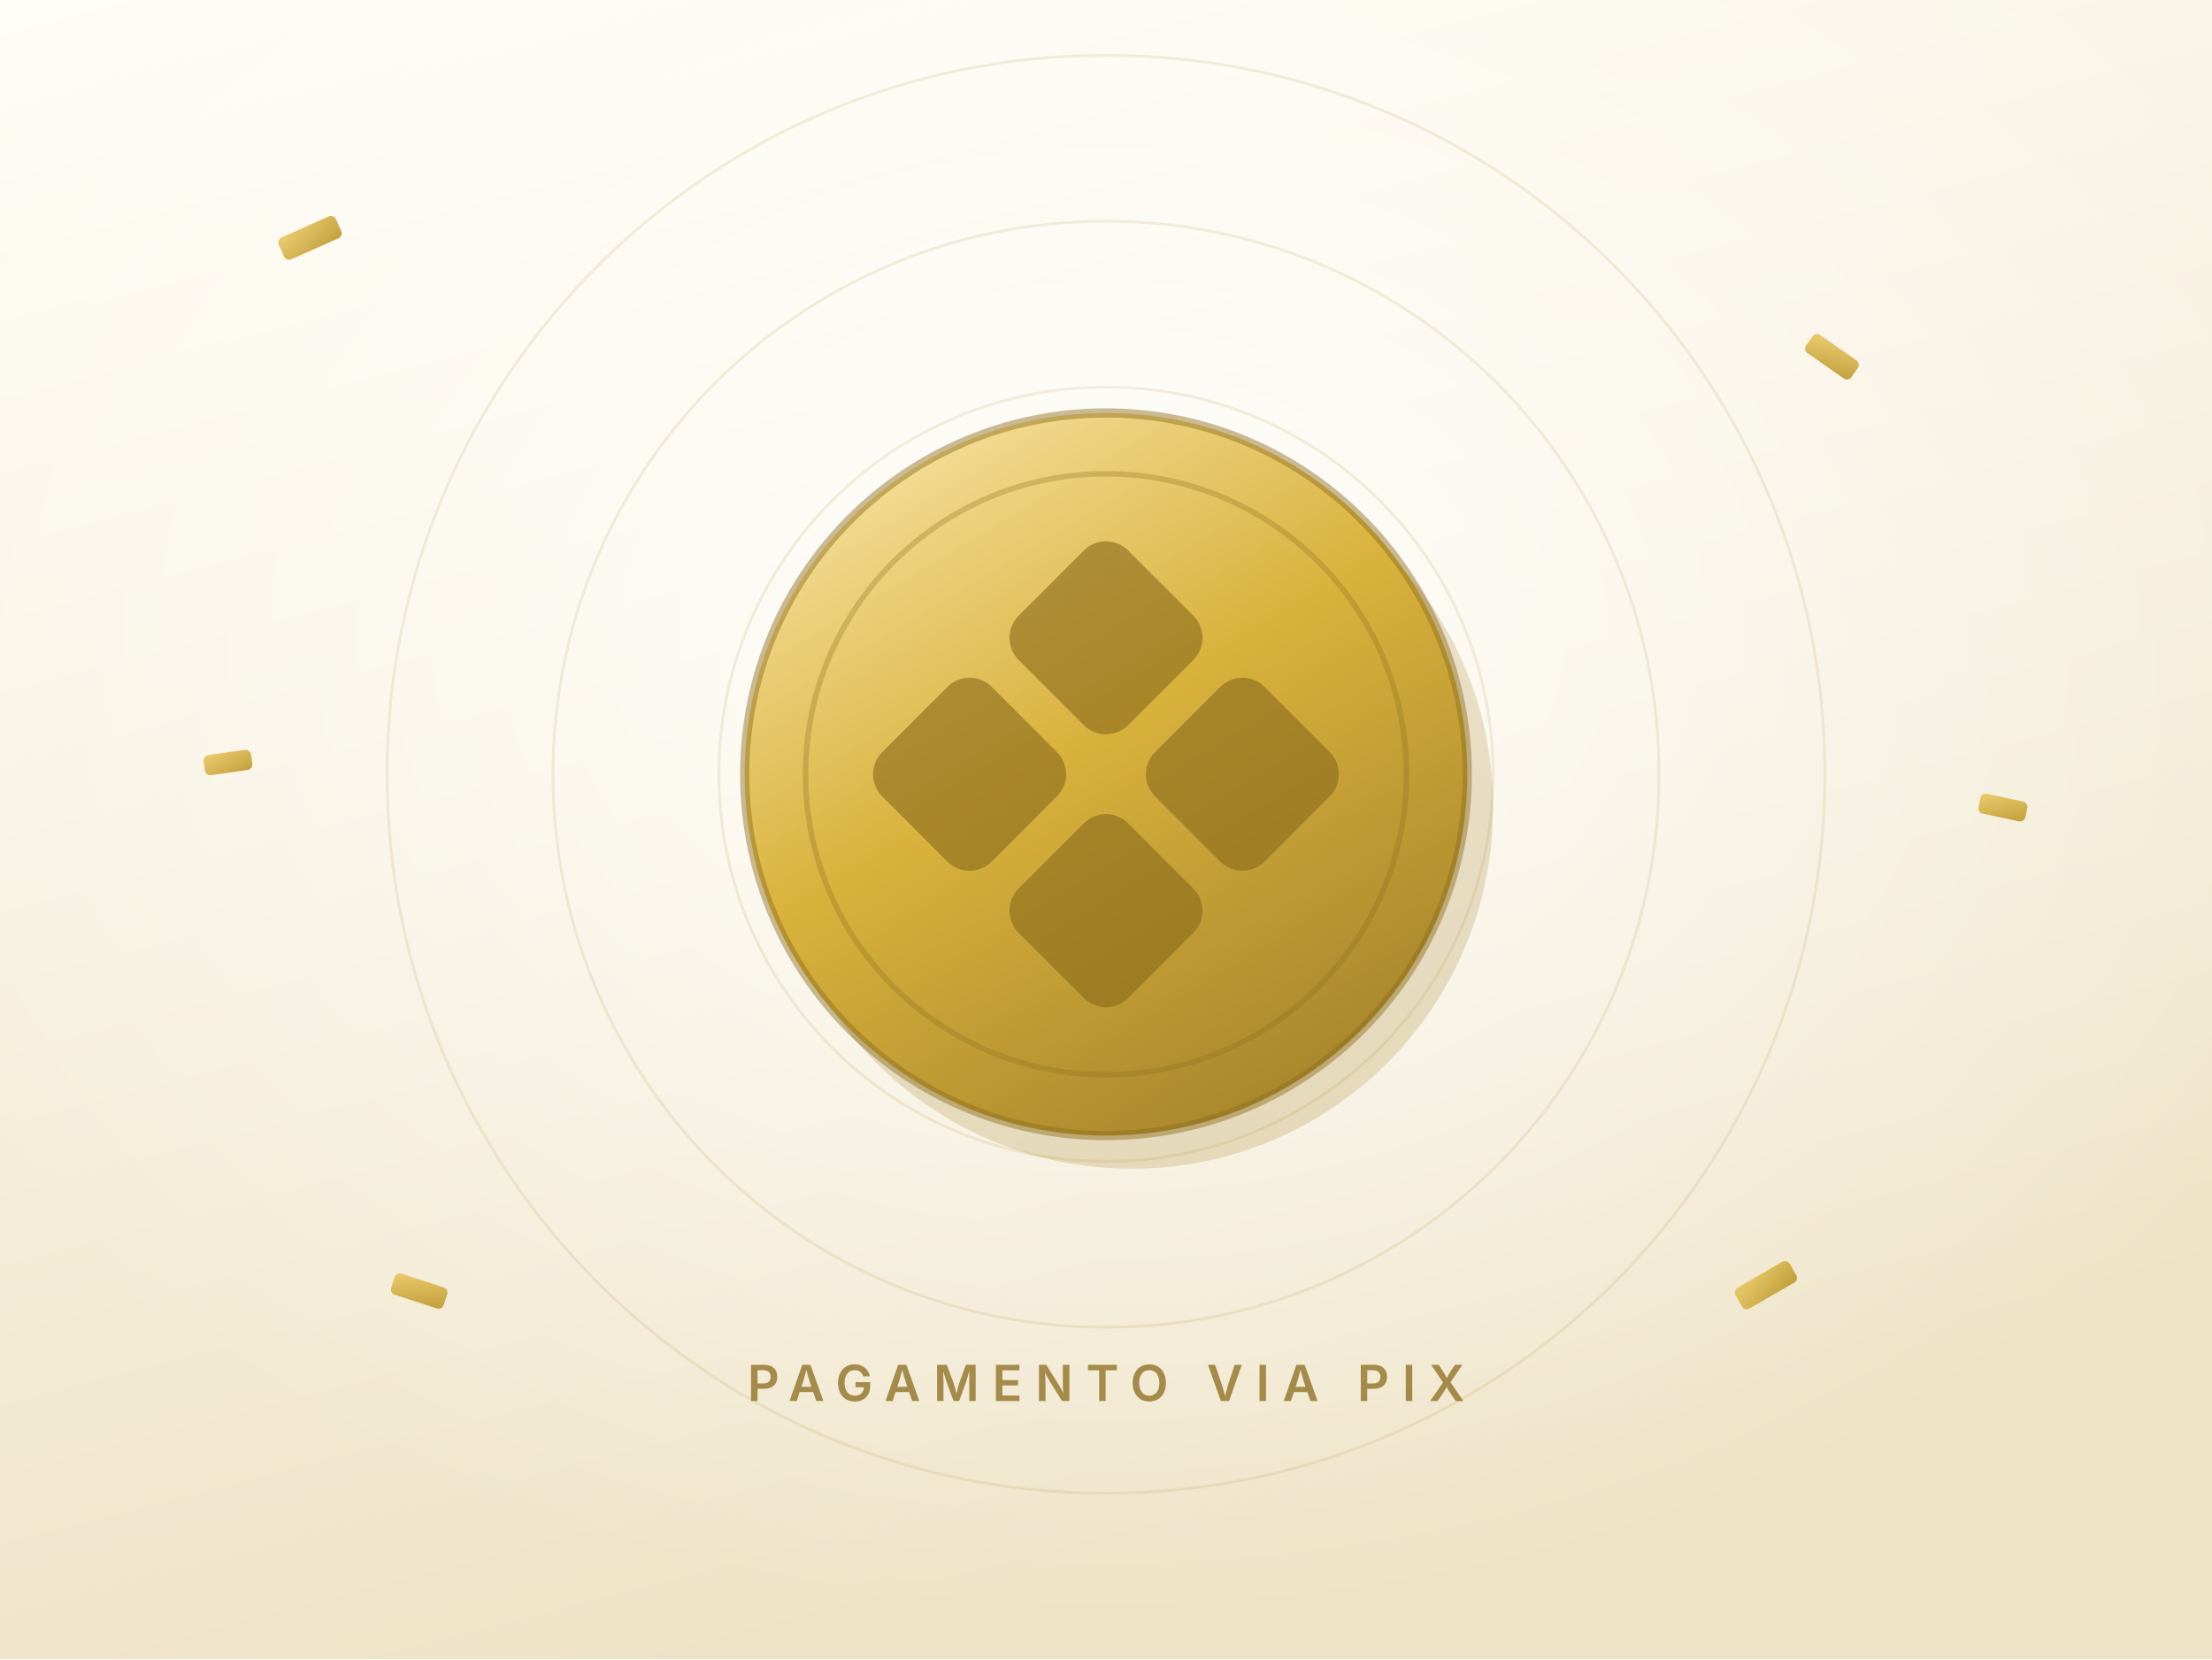
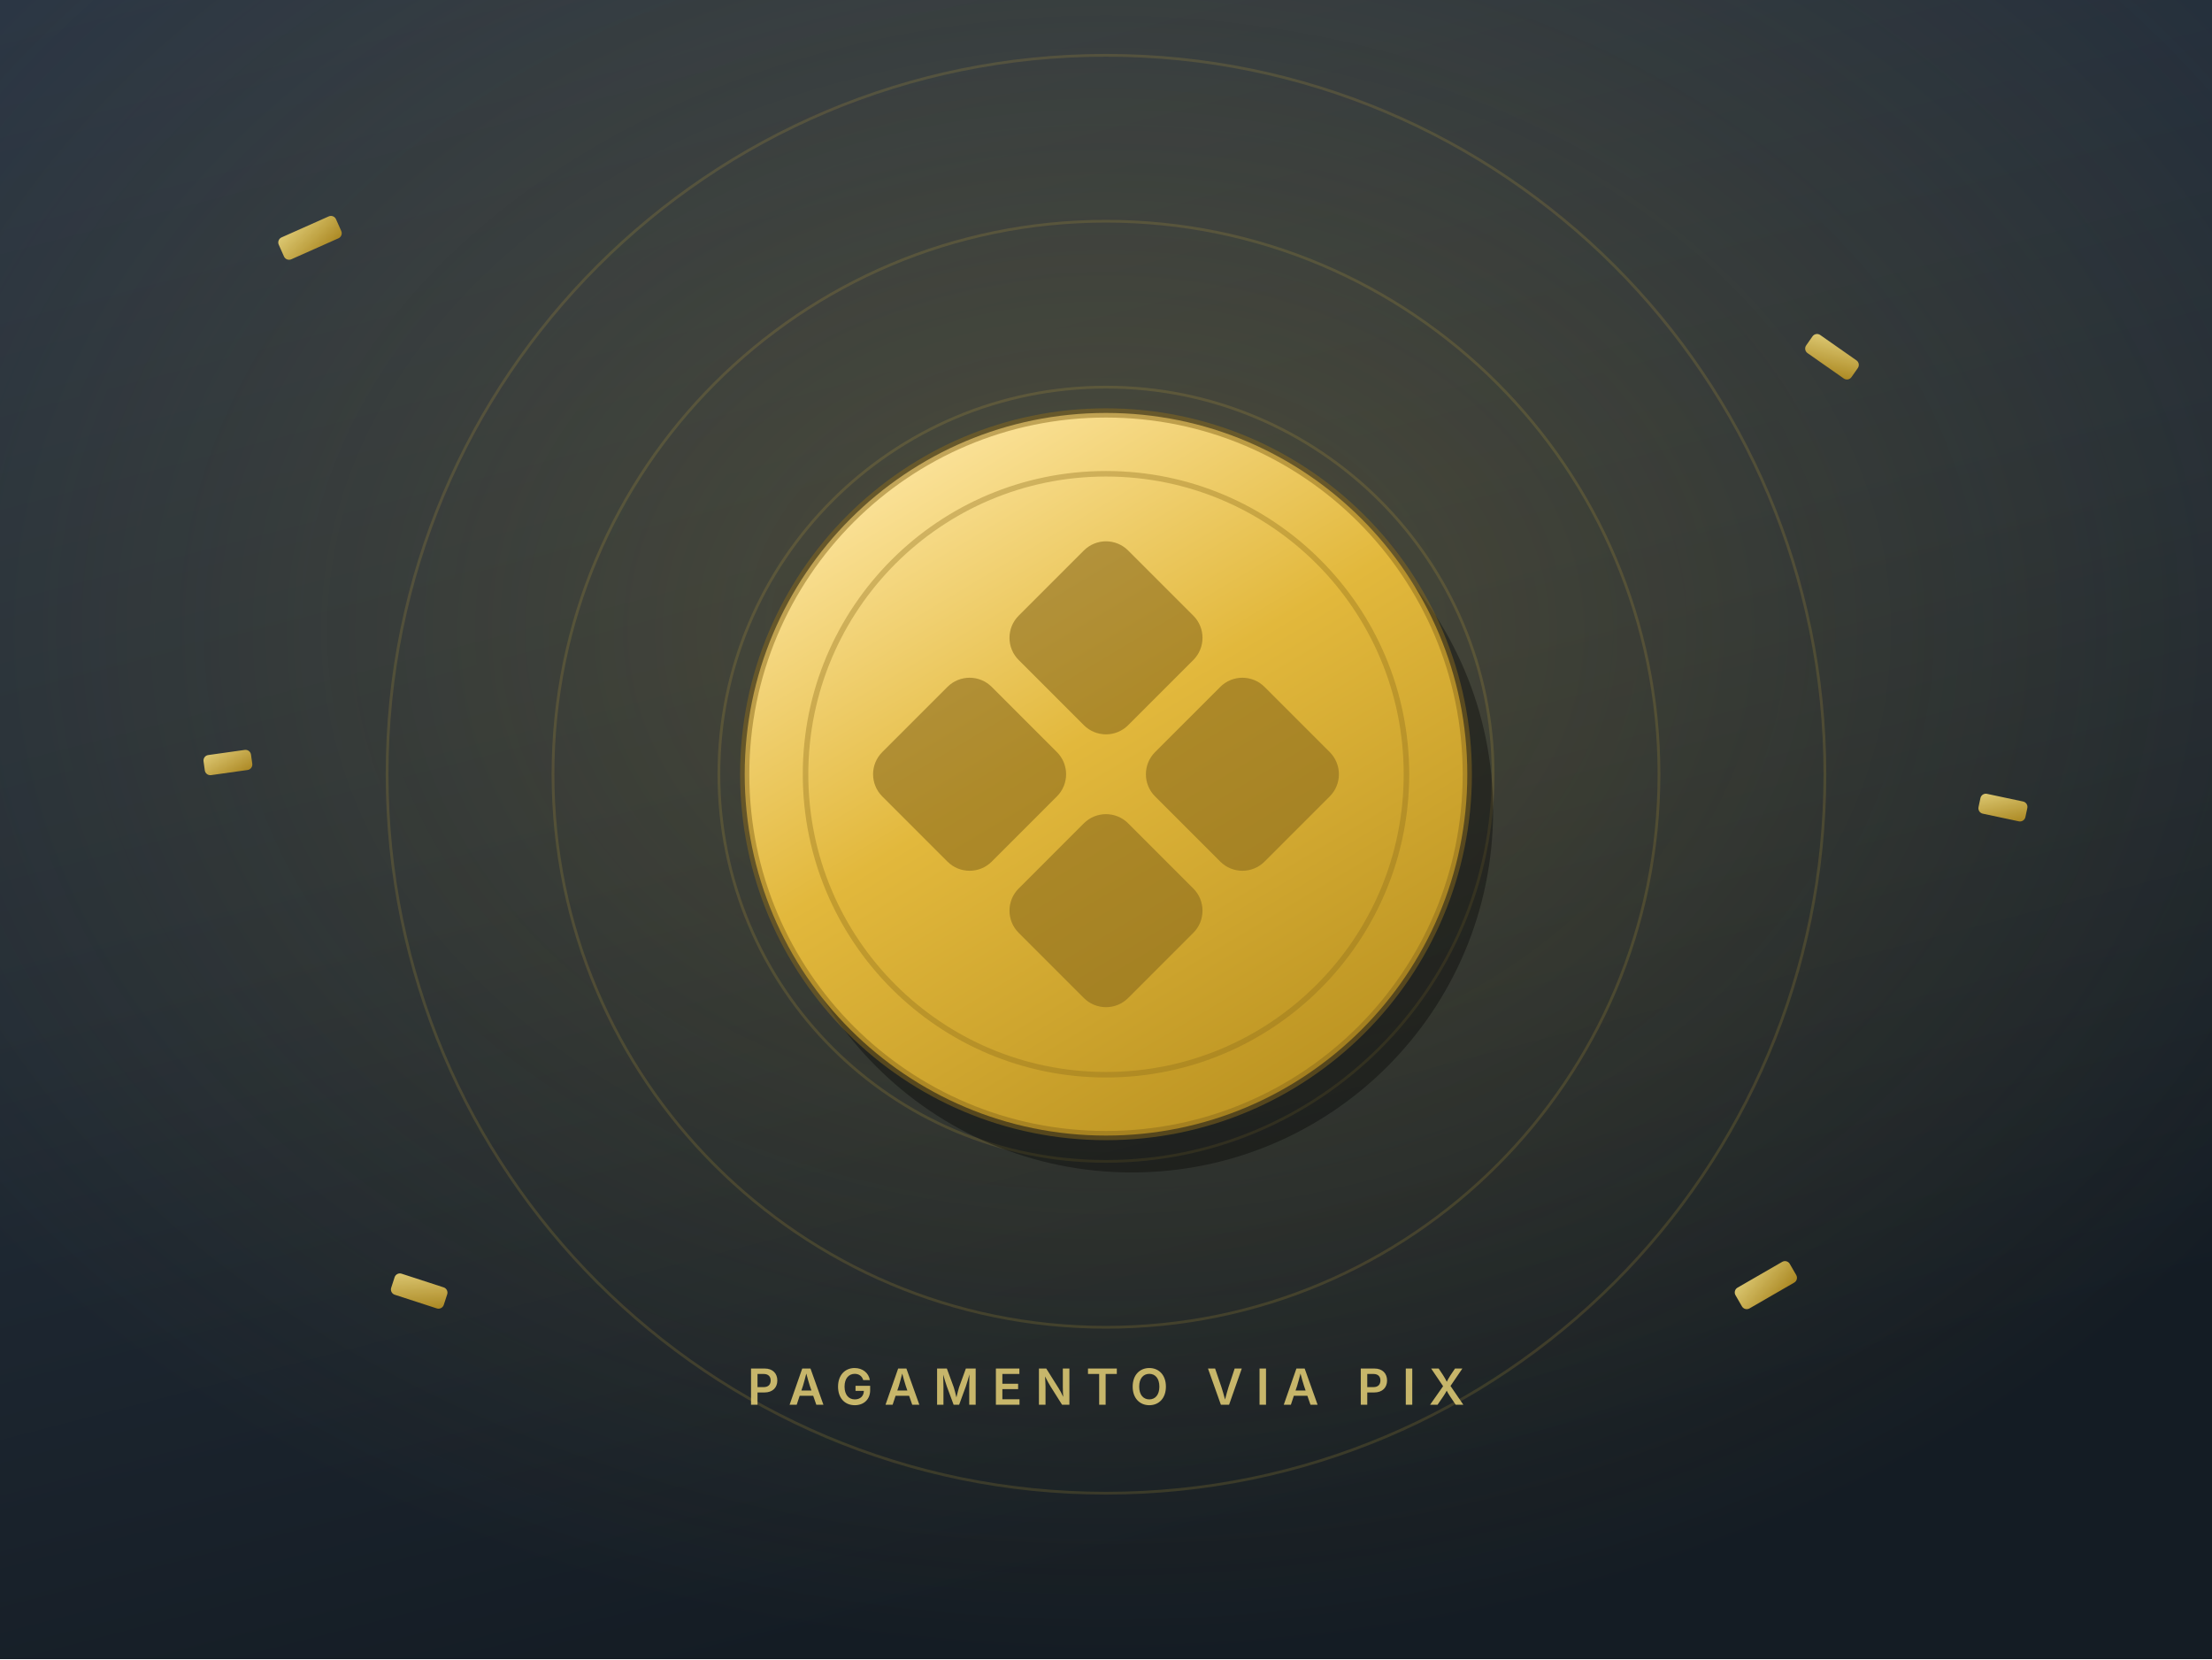
<svg xmlns="http://www.w3.org/2000/svg" width="1200" height="900" viewBox="0 0 1200 900" role="img" aria-label="Imagem do prêmio">
  <defs>
    <linearGradient id="bg" x1="0" y1="0" x2="0.35" y2="1">
-       <stop offset="0%" stop-color="#fffdf7" />
-       <stop offset="55%" stop-color="#f6efdc" />
-       <stop offset="100%" stop-color="#eee3c6" />
+       <stop offset="0%" stop-color="#2b3644" />
+       <stop offset="55%" stop-color="#212b36" />
+       <stop offset="100%" stop-color="#141c24" />
    </linearGradient>
-     <radialGradient id="glow" cx="50%" cy="38%" r="60%">
-       <stop offset="0%" stop-color="#ffffff" stop-opacity="0.85" />
-       <stop offset="100%" stop-color="#ffffff" stop-opacity="0" />
+     <radialGradient id="glow" cx="50%" cy="38%" r="62%">
+       <stop offset="0%" stop-color="#e2b83c" stop-opacity="0.22" />
+       <stop offset="100%" stop-color="#e2b83c" stop-opacity="0" />
    </radialGradient>
    <linearGradient id="moeda" x1="0.2" y1="0" x2="0.8" y2="1">
-       <stop offset="0%" stop-color="#f6e2a0" />
-       <stop offset="45%" stop-color="#d9b13c" />
-       <stop offset="100%" stop-color="#a3812a" />
+       <stop offset="0%" stop-color="#ffe9a8" />
+       <stop offset="45%" stop-color="#e2b83c" />
+       <stop offset="100%" stop-color="#b8901f" />
    </linearGradient>
    <linearGradient id="fita" x1="0" y1="0" x2="1" y2="1">
-       <stop offset="0%" stop-color="#e8c55a" />
+       <stop offset="0%" stop-color="#f0d97a" />
      <stop offset="100%" stop-color="#b8901f" />
    </linearGradient>
  </defs>
  <rect width="1200" height="900" fill="url(#bg)" />
  <rect width="1200" height="900" fill="url(#glow)" />
-   <g opacity="0.13" stroke="#a3812a" stroke-width="1.5" fill="none">
+   <g opacity="0.16" stroke="#e2b83c" stroke-width="1.5" fill="none">
    <circle cx="600" cy="420" r="210" />
    <circle cx="600" cy="420" r="300" />
    <circle cx="600" cy="420" r="390" />
  </g>
-   <g fill="url(#fita)" opacity="0.85">
+   <g fill="url(#fita)" opacity="0.9">
    <rect x="150" y="130" width="34" height="13" rx="3" transform="rotate(-24 150 130)" />
    <rect x="985" y="180" width="30" height="12" rx="3" transform="rotate(35 985 180)" />
    <rect x="215" y="690" width="30" height="12" rx="3" transform="rotate(18 215 690)" />
    <rect x="940" y="700" width="34" height="13" rx="3" transform="rotate(-30 940 700)" />
    <rect x="1075" y="430" width="26" height="11" rx="3" transform="rotate(12 1075 430)" />
    <rect x="110" y="410" width="26" height="11" rx="3" transform="rotate(-8 110 410)" />
  </g>
  <g transform="translate(600 420)">
-     <ellipse cx="14" cy="18" rx="196" ry="196" fill="#a3812a" opacity="0.22" />
+     <ellipse cx="14" cy="20" rx="196" ry="196" fill="#000000" opacity="0.35" />
    <circle r="196" fill="url(#moeda)" />
-     <circle r="196" fill="none" stroke="#8a6b1c" stroke-opacity="0.45" stroke-width="5" />
-     <circle r="163" fill="none" stroke="#8a6b1c" stroke-opacity="0.3" stroke-width="3" />
-     <g fill="#8a6b1c" opacity="0.62">
+     <circle r="196" fill="none" stroke="#8a6b1c" stroke-opacity="0.5" stroke-width="5" />
+     <circle r="163" fill="none" stroke="#8a6b1c" stroke-opacity="0.35" stroke-width="3" />
+     <g fill="#8a6b1c" opacity="0.6">
      <rect x="-42" y="-116" width="84" height="84" rx="17" transform="rotate(45 0 -74)" />
      <rect x="-116" y="-42" width="84" height="84" rx="17" transform="rotate(45 -74 0)" />
      <rect x="32" y="-42" width="84" height="84" rx="17" transform="rotate(45 74 0)" />
      <rect x="-42" y="32" width="84" height="84" rx="17" transform="rotate(45 0 74)" />
    </g>
  </g>
-   <text x="600" y="760" text-anchor="middle" fill="#8a6b1c" font-family="Inter,sans-serif" font-size="27" font-weight="600" letter-spacing="7" opacity="0.75">PAGAMENTO VIA PIX</text>
+   <text x="600" y="762" text-anchor="middle" fill="#f0d97a" font-family="Inter,sans-serif" font-size="27" font-weight="600" letter-spacing="7" opacity="0.8">PAGAMENTO VIA PIX</text>
</svg>
